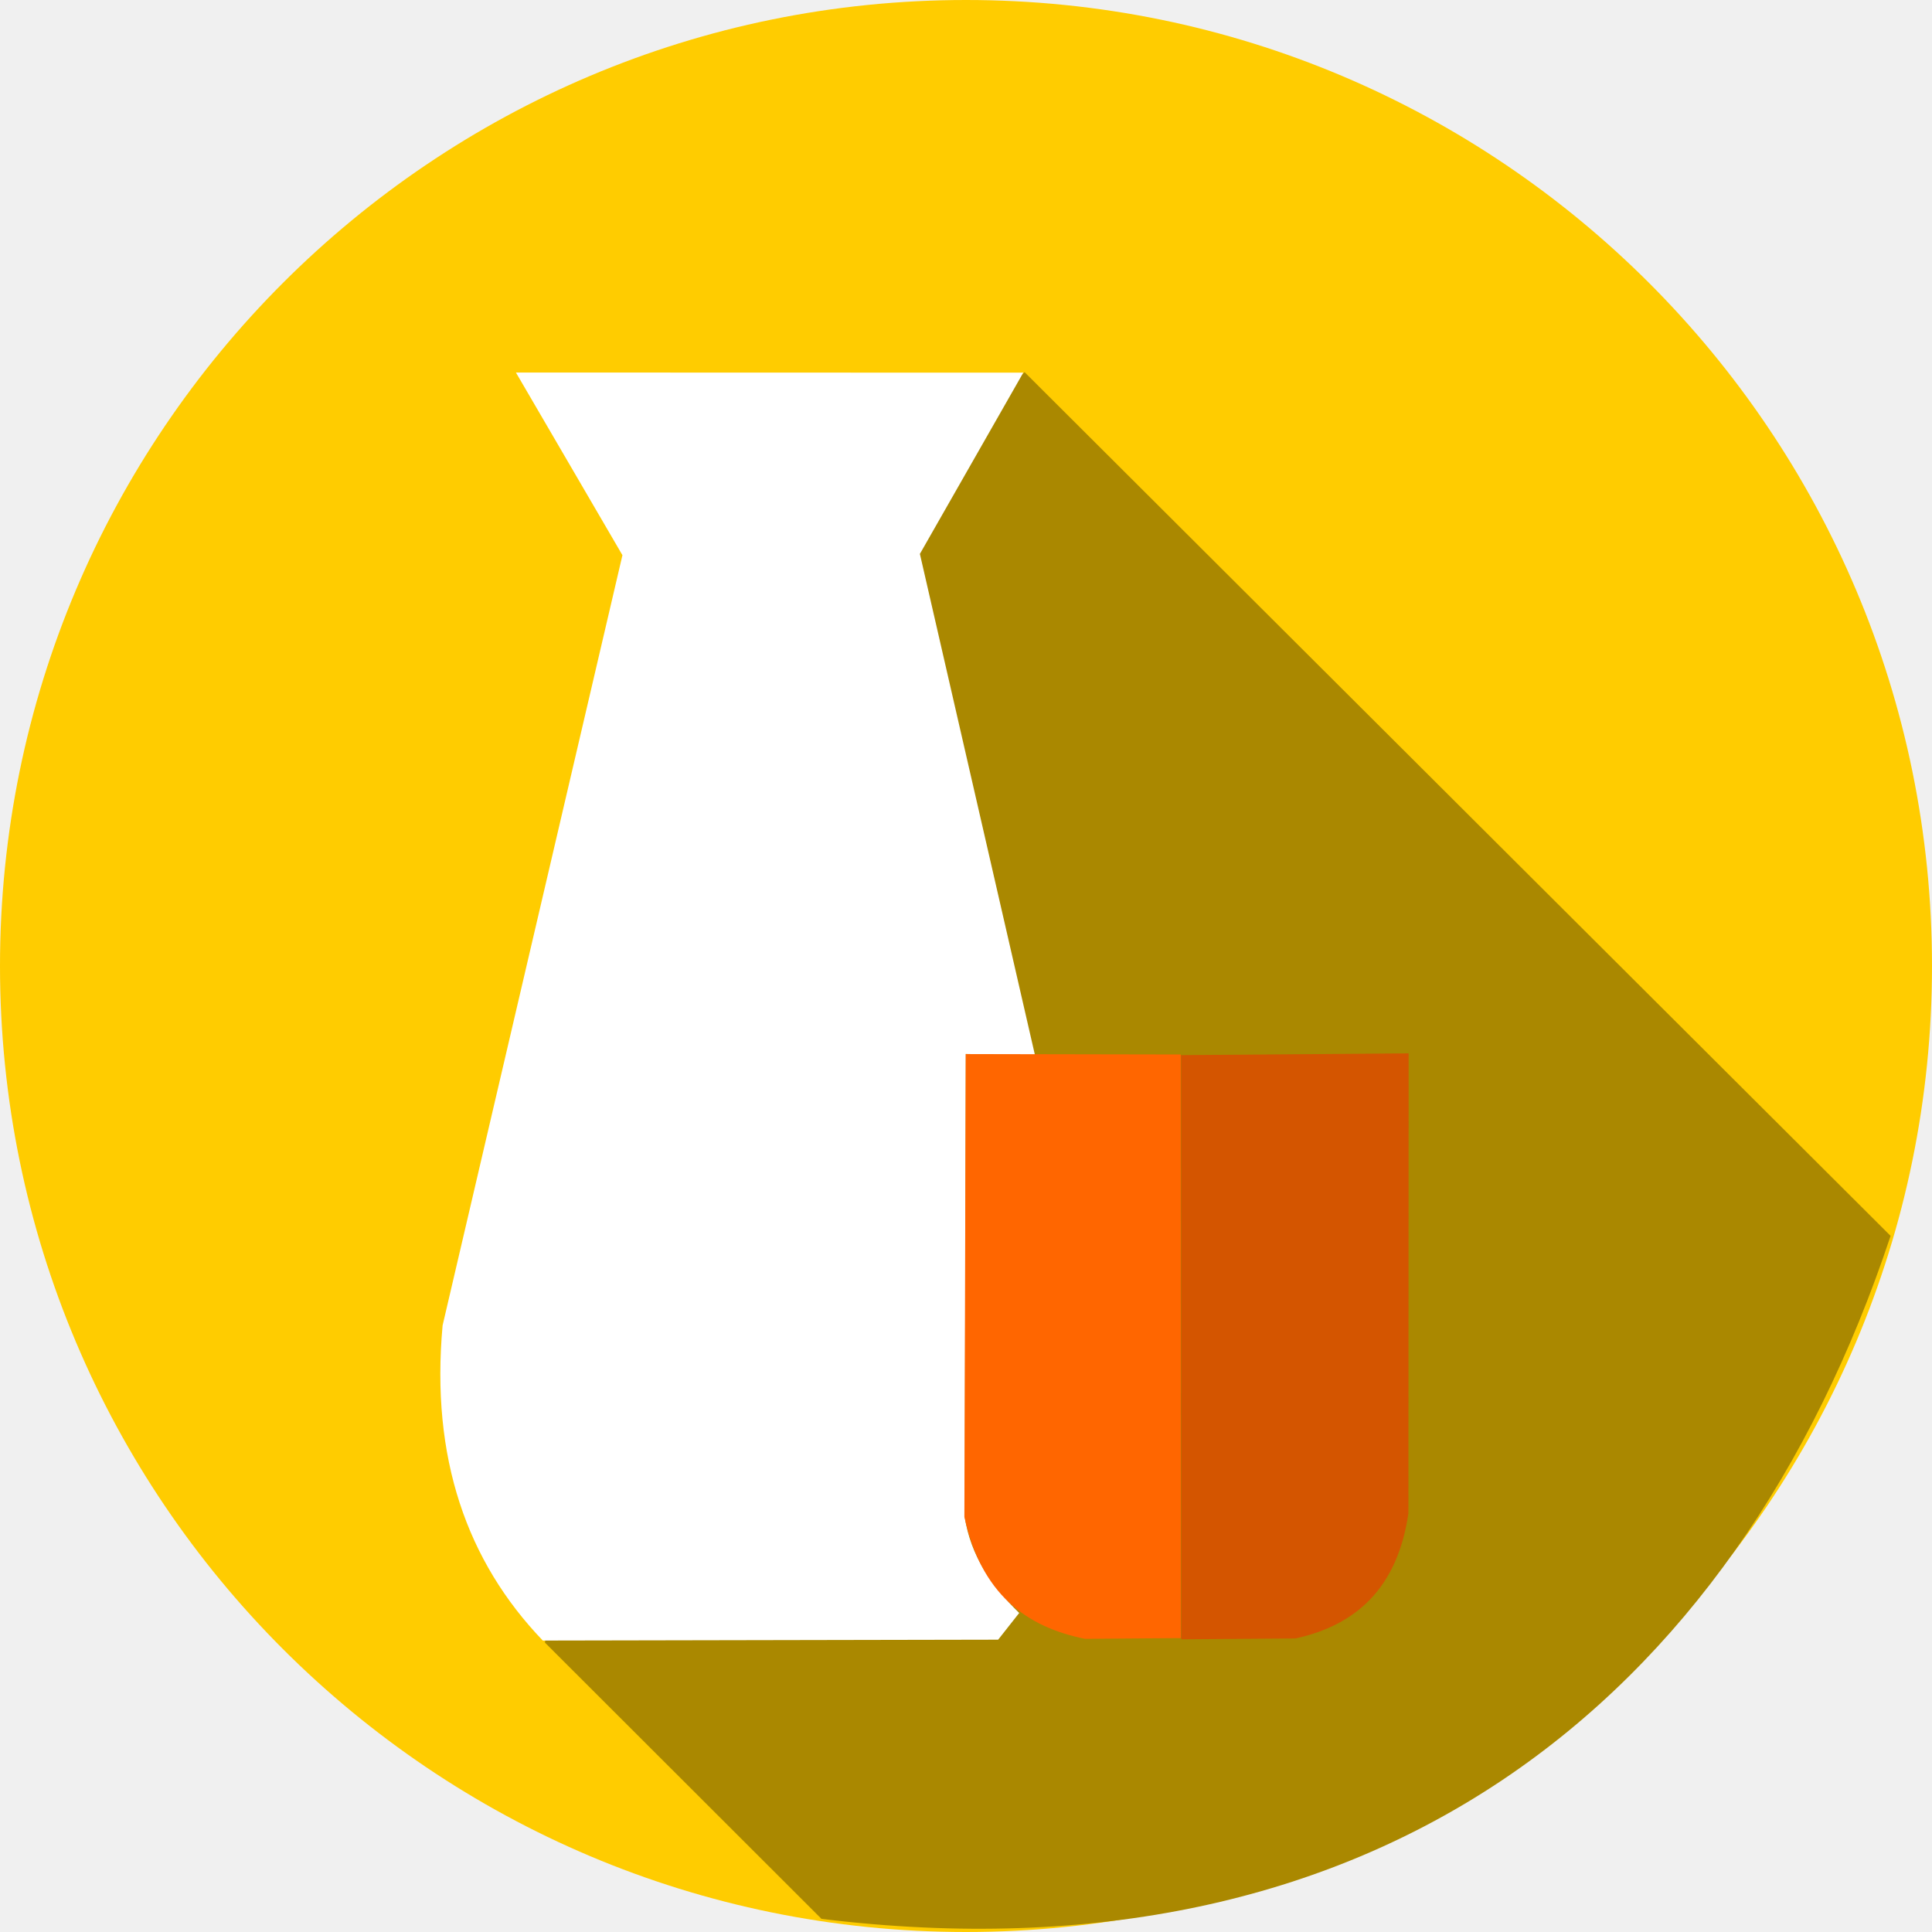
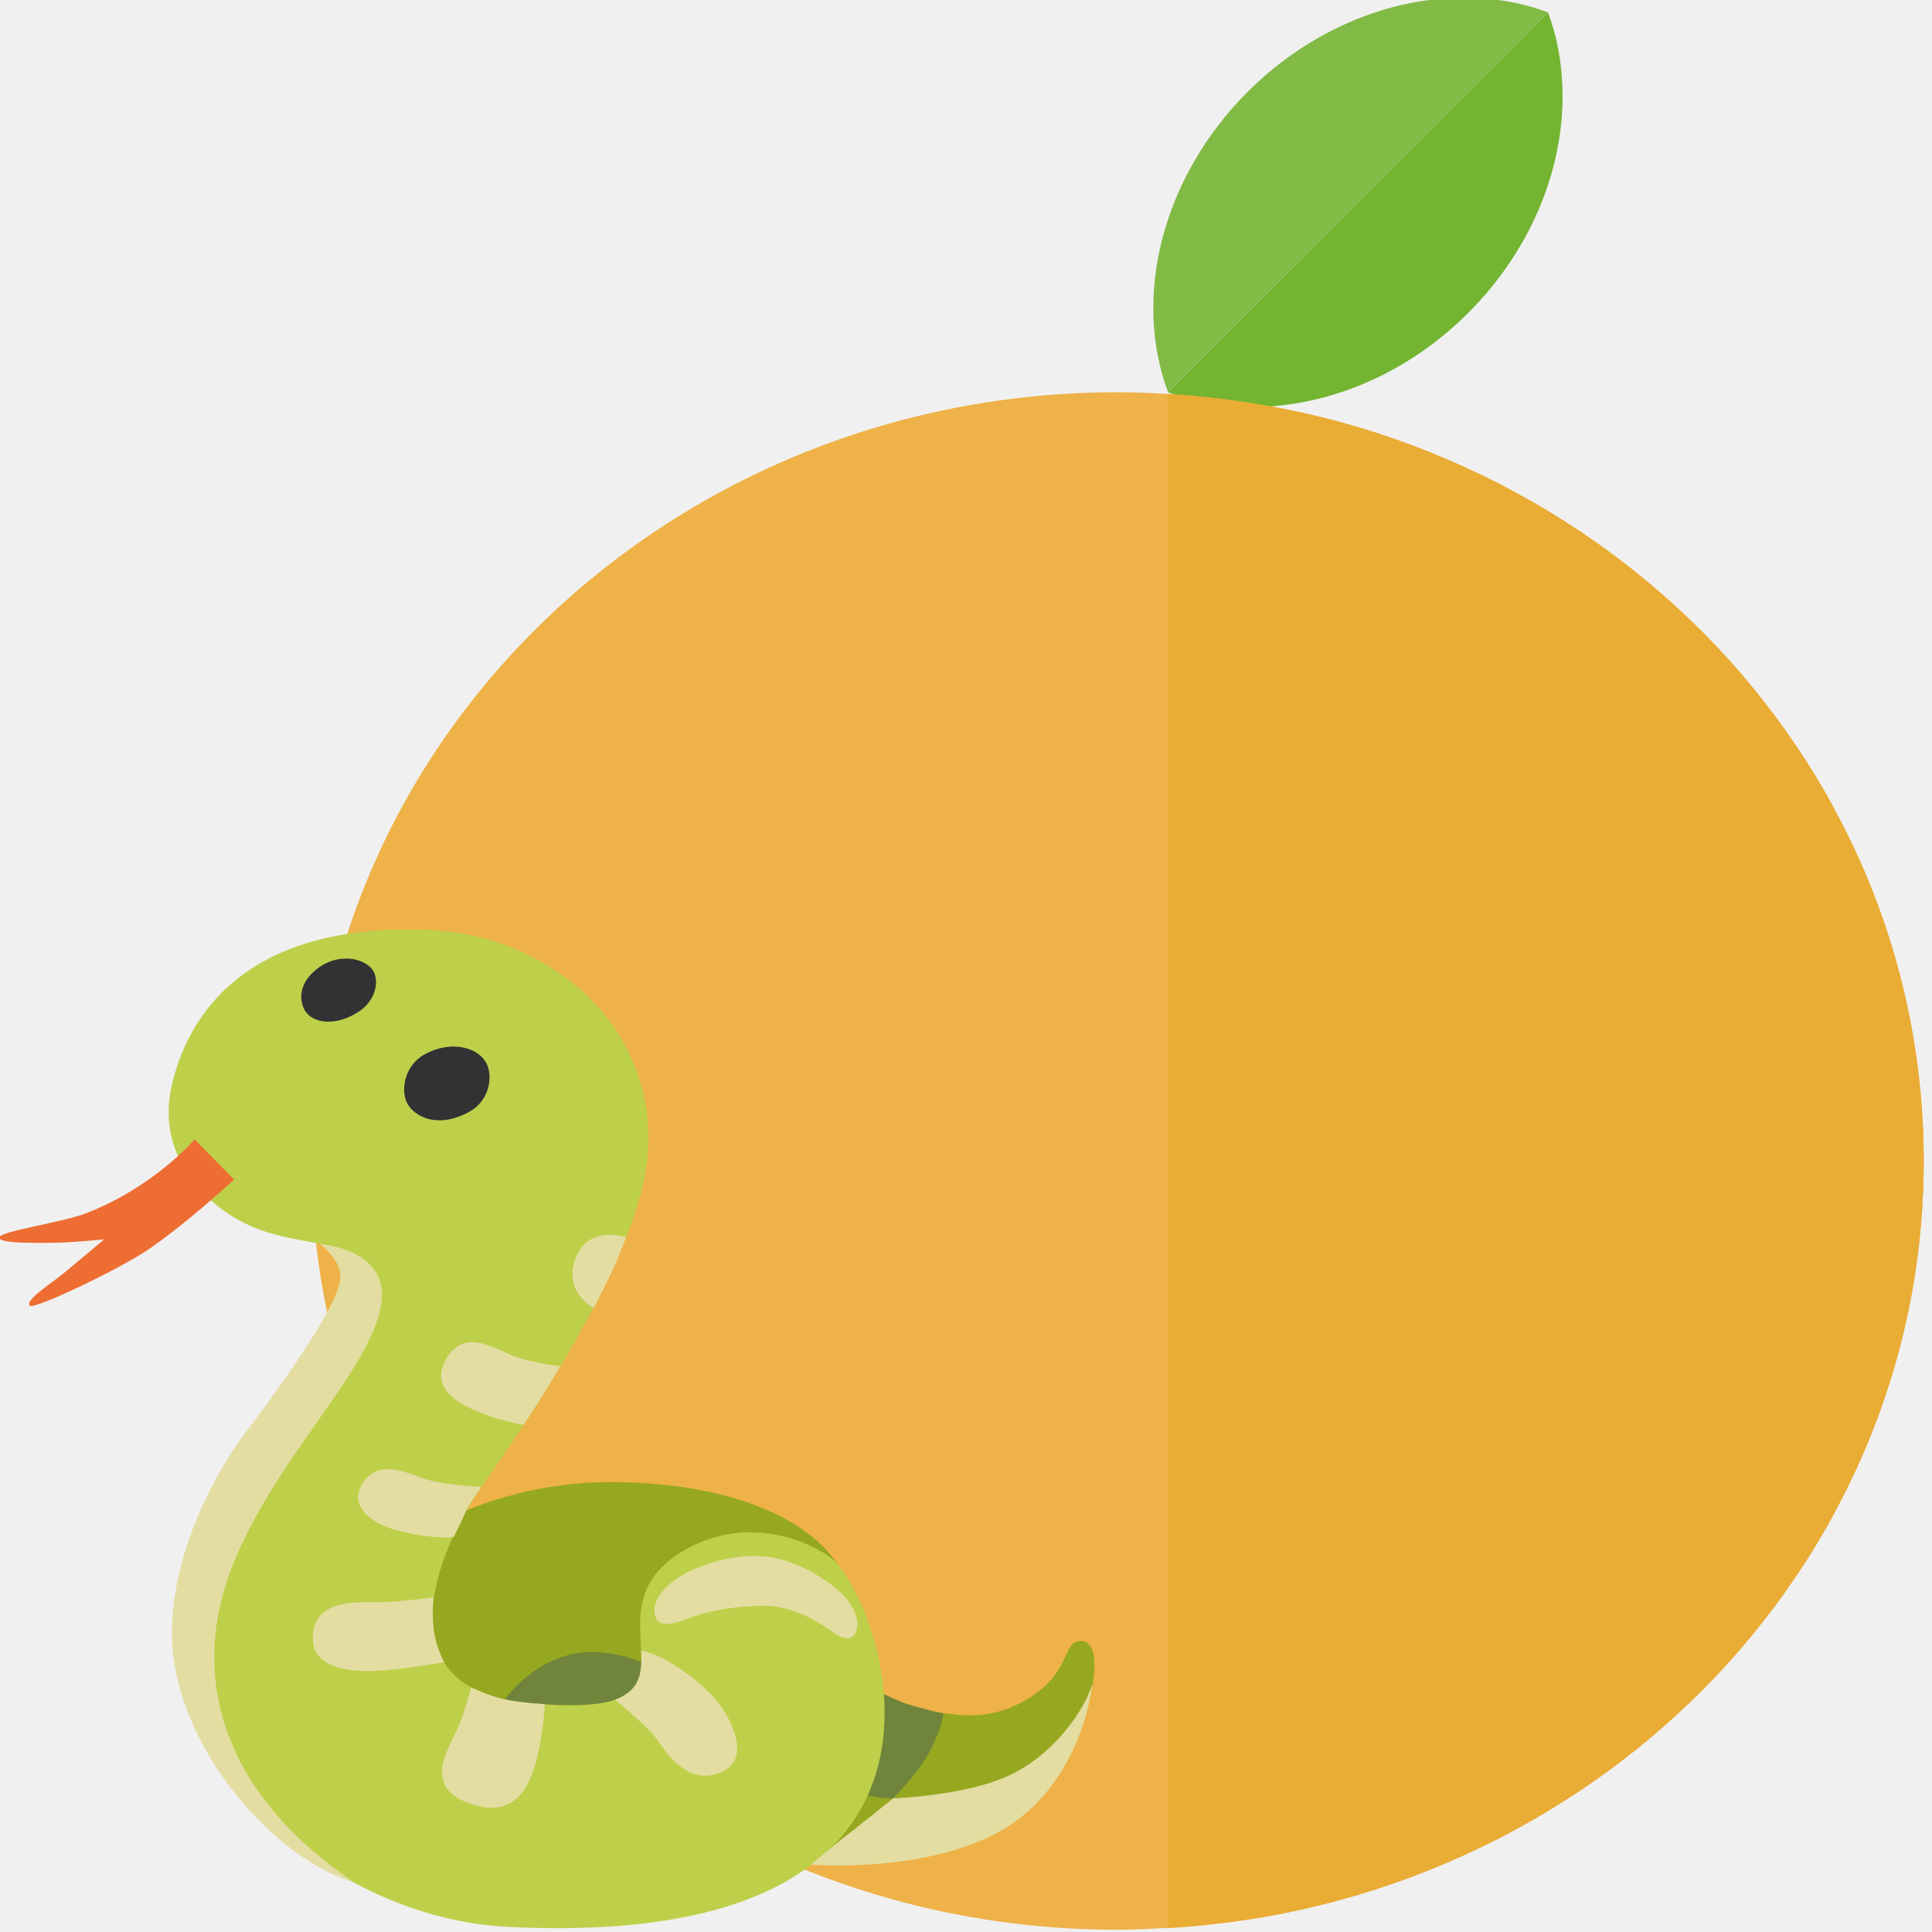
- <svg xmlns="http://www.w3.org/2000/svg" width="512" height="512" viewBox="0 0 512 512" version="1.1" id="svg1" xml:space="preserve">
-   <defs id="defs1" />
-   <circle style="fill:#ffcc00;stroke-width:3.403" id="path4" cx="256" cy="256" r="256" />
-   <path style="display:inline;fill:#aa8800" d="m 144.403,435.296 73.301,73.223 c 145.978,17.799 241.884,-56.346 283.32,-181 L 271.533,98.631 195.01,163.952 Z" id="path5" />
-   <path style="fill:#ffffff" d="m 143.847,434.764 c -20.162,-21.021 -29.738,-48.423 -26.552,-83.519 l 47.658,-204.117 -28.227,-48.406 134.451,0.039 -27.396,48.031 30.503,132.855 -18.327,-0.328 -0.283,122.73 c 1.544,10.241 7.125,18.29 14.424,25.405 l -5.58,7.079 z" id="path1" />
-   <path style="fill:#ff6600" d="m 255.93,279.34 -0.358,122.637 c 4.428,20.404 16.36,29.197 31.95,32.328 l 25.412,-0.192 -0.017,-154.664 z" id="path2" />
-   <path style="fill:#d45500" d="m 313.029,434.429 30.276,-0.224 c 16.107,-3.52 27.055,-13.383 29.936,-33.164 l 0.06,-121.894 -60.293,0.475 z" id="path3" />
+ <svg xmlns="http://www.w3.org/2000/svg" height="800px" width="800px" version="1.1" id="_x34_" viewBox="0 0 512 512" xml:space="preserve">
+   <defs id="defs4" />
+   <g id="g4" transform="translate(82.56149,-0.5939675)">
+     <path style="fill:#eeb248" d="m 427.244,308.272 c 0,22.872 -3.919,44.845 -11.243,65.34 -0.515,1.542 -1.092,3.148 -1.735,4.69 -1.156,3.084 -2.441,6.168 -3.79,9.252 -0.707,1.542 -1.414,3.02 -2.12,4.562 -2.121,4.433 -4.433,8.866 -6.81,13.171 -1.67,2.891 -3.406,5.782 -5.204,8.609 -1.8,2.763 -3.662,5.526 -5.59,8.288 -0.964,1.349 -1.927,2.698 -2.956,4.112 -1.992,2.57 -3.918,5.076 -5.91,7.517 -8.095,9.894 -17.154,19.017 -27.049,27.305 -2.441,2.056 -4.946,4.112 -7.516,6.039 -2.571,1.992 -5.204,3.919 -7.838,5.718 -2.634,1.863 -5.333,3.598 -8.031,5.333 -0.128,0.064 -0.193,0.129 -0.322,0.193 -2.698,1.671 -5.396,3.341 -8.159,4.883 -2.506,1.414 -5.011,2.763 -7.518,4.112 -0.385,0.193 -0.771,0.385 -1.156,0.578 -2.698,1.349 -5.396,2.634 -8.095,3.919 -0.256,0.129 -0.513,0.257 -0.771,0.321 -12.014,5.525 -24.67,9.958 -37.777,13.171 -6.552,1.671 -13.235,3.02 -20.045,3.983 -4.628,0.705 -9.339,1.228 -14.088,1.65 -1.644,0.149 -3.285,0.292 -4.94,0.404 -0.535,0.034 -1.058,0.101 -1.595,0.13 v -0.069 c -4.431,0.268 -8.868,0.518 -13.363,0.518 -34.758,0 -67.524,-7.903 -96.5,-21.973 C 73.564,469.019 38.614,434.133 18.633,391.537 6.617,366.095 0,337.89 0,308.272 0,195.775 95.664,104.544 213.622,104.544 c 4.513,0 8.955,0.197 13.363,0.463 v -0.013 c 0.129,0.013 0.249,0.017 0.373,0.026 0.364,0.022 0.741,0.013 1.104,0.038 6.489,0.385 12.85,1.092 19.145,2.12 2.249,0.257 4.433,0.643 6.618,1.092 1.131,0.191 2.212,0.502 3.329,0.716 3.396,0.654 6.77,1.378 10.098,2.175 13.107,3.212 25.763,7.645 37.777,13.171 2.956,1.349 5.911,2.763 8.866,4.24 0.385,0.193 0.771,0.385 1.156,0.578 2.506,1.349 5.012,2.698 7.518,4.112 2.763,1.542 5.461,3.212 8.159,4.883 0.129,0.064 0.194,0.128 0.322,0.193 2.698,1.735 5.397,3.469 8.031,5.332 2.634,1.799 5.267,3.726 7.838,5.718 2.57,1.927 5.075,3.983 7.516,6.039 9.895,8.288 18.954,17.411 27.049,27.305 1.992,2.441 3.918,4.947 5.91,7.517 1.029,1.413 1.992,2.763 2.956,4.112 1.927,2.763 3.79,5.525 5.59,8.288 1.798,2.827 3.534,5.718 5.204,8.609 2.377,4.305 4.689,8.738 6.81,13.171 0.706,1.542 1.413,3.02 2.12,4.562 1.349,3.084 2.633,6.168 3.79,9.252 0.643,1.542 1.221,3.148 1.735,4.69 1.735,4.754 3.212,9.573 4.497,14.456 0.385,1.285 0.707,2.57 1.027,3.855 3.729,15.097 5.721,30.838 5.721,47.028 z" id="path1" />
+     <g id="g3">
+       <path style="fill:#73b431" d="m 306.587,83.471 c -15.097,15.098 -34.051,23.514 -52.361,24.799 -0.129,0 -0.321,0.064 -0.45,0 -8.61,0.578 -17.09,-0.45 -24.928,-3.148 -0.129,0.064 -0.257,0 -0.385,-0.064 -0.515,-0.129 -0.964,-0.321 -1.478,-0.514 l 93.994,-93.929 6.682,-6.746 c 2.056,5.461 3.277,11.179 3.662,17.09 1.67,21.201 -6.81,44.523 -24.736,62.512 z" id="path2" />
+       <path style="fill:#82ba46" d="m 327.661,3.869 -6.682,6.746 -93.994,93.929 C 217.669,79.616 225.121,47.942 248.057,24.942 266.046,7.017 289.368,-1.464 310.57,0.207 c 5.912,0.385 11.63,1.606 17.091,3.662 z" id="path3" />
+     </g>
+     <path style="fill:#e9ac34" d="M 226.98,104.978 V 511.564 C 338.729,504.982 427.244,416.508 427.244,308.27 427.244,200.034 338.729,111.559 226.98,104.978 Z" id="path4" />
+   </g>
+   <g id="g16" transform="matrix(2.432085,0,0,2.277472,-9.219833,233.4659)">
+     <path d="m 48.65,76.52 c 0,0 8.99,-6.82 22.43,-6.57 19.9,0.38 24.12,9.85 24.12,9.85 l 3.19,15.02 c 0,0 6.01,1.78 7.88,1.97 1.88,0.19 5.54,1.17 9.95,-1.92 4.41,-3.1 3.28,-6.52 5.44,-6.43 2.82,0.12 0.84,9.57 -1.6,12.58 -2.44,3 -13.33,8.73 -17.93,9.95 -4.6,1.22 -6.01,3.14 -10.79,3.24 -4.79,0.09 -16.8,-3.14 -16.8,-3.14 L 48.64,98.87 V 76.52 Z" fill="#96a820" id="path1-3" />
+     <path d="m 58.13,96.23 c 0,0 3.94,-7.04 10.98,-6.48 7.04,0.56 9.57,5.54 9.57,5.54 l -15.58,5.07 z" fill="#70853b" id="path2-6" />
+     <path d="m 94.26,105.34 c 4.97,1.6 6.85,1.41 6.85,1.41 0,0 2.91,-3.1 4.13,-5.73 1.22,-2.63 1.36,-4.13 1.36,-4.13 0,0 -1.92,-0.47 -3.71,-1.03 -1.78,-0.56 -5.35,-2.63 -5.35,-2.63 l -4.13,11.36 z" fill="#70853b" id="path3-7" />
+     <path d="M 50.62,5.71 C 65.26,6.41 77.9,19.46 73.57,36.54 70.33,49.3 59.06,66.18 56.25,70.51 c -5.16,7.98 -10.7,23.46 4.83,25.11 22.21,2.35 5.81,-9.83 16.67,-17.34 5.7,-3.94 12.19,-2.7 16.37,0.3 5.45,3.92 20.62,46.06 -34.91,43.13 C 47.67,121.1 38.5,114.74 33.45,109.88 18.5,95.52 29.97,71.58 30.92,69.48 32.18,66.67 44,51.32 43.16,46.4 42.32,41.47 38.23,42.74 32.6,40.77 26.97,38.8 20.72,32.57 22.46,24.02 24.08,16.06 30.22,4.73 50.62,5.71 Z" fill="#bed04a" id="path4-5" />
+     <path d="m 92.15,114.46 c 0,0 2.72,-2.46 3.66,-3.21 0.94,-0.75 5.3,-4.5 5.3,-4.5 0,0 6.93,-0.25 11.73,-2.25 5.96,-2.49 9.43,-8.73 9.9,-10.93 0.25,-1.19 -0.61,10.7 -9.15,16.47 -8.25,5.57 -21.44,4.42 -21.44,4.42 z" fill="#e4dda2" id="path5" />
+     <path d="m 22.53,86.87 c -0.33,12.53 9.91,25.73 18.79,29.28 4.93,1.97 -15.77,-7.67 -14.08,-28.23 1.34,-16.35 17.81,-30.27 18.16,-39.56 0.21,-5.63 -6.76,-6.12 -6.76,-6.12 0,0 2.16,1.62 2.25,3.73 0.14,3.38 -8.59,15.77 -10.42,18.3 -1.81,2.54 -7.65,11.9 -7.94,22.6 z" fill="#e4dda2" id="path6" />
+     <path d="m 25,30.07 4.32,4.69 c 0.21,-0.29 -4.72,4.71 -9.29,8.07 -3.06,2.25 -12.48,7.07 -12.98,6.59 -0.63,-0.61 2.28,-2.53 3.87,-3.94 1.21,-1.07 4.22,-3.78 4.22,-3.78 0,0 -3.71,0.4 -5.49,0.4 -1.78,0 -6.33,0.14 -5.91,-0.7 0.33,-0.66 6.88,-1.7 9.34,-2.7 C 20.49,35.7 25,30.07 25,30.07 Z" fill="#ee6d33" id="path7" />
+     <path d="M 42.88,15.21 C 40.31,17 37.81,16.55 37,15.05 c -0.6,-1.12 -0.77,-3.24 1.6,-5.03 2.09,-1.58 4.77,-1.1 5.75,0.26 0.82,1.15 0.48,3.58 -1.47,4.93 z" fill="#323234" id="path8" />
+     <path d="m 54.91,26.87 c -3.07,1.8 -5.56,0.87 -6.62,-0.76 -0.86,-1.33 -0.66,-4.53 1.83,-5.97 2.58,-1.5 5.44,-0.96 6.54,0.83 0.92,1.5 0.59,4.53 -1.75,5.9 z" fill="#323234" id="path9" />
+     <path d="m 66.67,43.49 c -1.83,4.25 1.83,6.22 1.83,6.22 0,0 1.43,-3.05 2.04,-4.43 0.75,-1.71 1.48,-3.84 1.48,-3.84 0,0 -3.89,-1.35 -5.35,2.05 z" fill="#e4dda2" id="path10" />
+     <path d="m 64.84,56.46 c 0,0 -2.53,-0.28 -4.79,-1.06 -2.05,-0.71 -5.5,-3.6 -7.6,0.14 -1.94,3.45 1.31,5.35 3.87,6.41 2.39,0.99 4.54,1.34 4.54,1.34 0,0 1.64,-2.75 2.11,-3.52 0.47,-0.77 1.87,-3.31 1.87,-3.31 z" fill="#e4dda2" id="path11" />
+     <path d="m 56.25,70.52 c 0,0 -3.38,-0.19 -5.56,-0.75 -1.91,-0.49 -5.4,-2.82 -7.32,0.21 -1.71,2.7 0.77,4.84 4.08,5.7 3.66,0.95 5.77,0.67 5.77,0.67 0,0 0.88,-1.79 1.23,-2.78 0.37,-1.01 1.8,-3.05 1.8,-3.05 z" fill="#e4dda2" id="path12" />
+     <path d="m 51.02,83.37 c 0,0 -4.08,0.56 -6.05,0.56 -2.04,0 -7.2,-0.48 -7.09,4.27 0.09,4.08 5.62,3.74 7.04,3.71 2.02,-0.05 7.29,-1 7.29,-1 0,0 -0.9,-1.6 -1.16,-3.84 -0.2,-1.64 -0.03,-3.7 -0.03,-3.7 z" fill="#e4dda2" id="path13" />
+     <path d="m 55.12,93.84 c 0,0 -0.66,2.97 -1.62,5.14 -1.06,2.39 -3.52,6.48 1.48,8.38 4.62,1.76 6.48,-1.55 7.32,-5.28 0.78,-3.47 0.84,-6.3 0.84,-6.3 0,0 -2.44,-0.11 -4.46,-0.57 -1.62,-0.39 -3.56,-1.37 -3.56,-1.37 z" fill="#e4dda2" id="path14" />
+     <path d="m 70.82,95.27 c 0,0 3.31,2.89 4.36,4.36 1.06,1.48 3.47,5.94 7.32,4.01 3.38,-1.69 0.65,-6.85 -0.99,-8.73 -1.37,-1.57 -3.45,-3.28 -5.42,-4.41 -1.32,-0.75 -2.44,-0.94 -2.44,-0.94 0,0 0.23,2.06 -0.38,3.52 -0.64,1.57 -2.45,2.19 -2.45,2.19 z" fill="#e4dda2" id="path15" />
+     <path d="m 75.19,85.53 c 0.34,1.16 1.35,1.21 3.59,0.28 2.39,-0.99 5.63,-1.48 8.31,-1.48 3.17,0 6.26,2.11 7.39,3.03 1.13,0.92 2.49,1.24 2.7,-0.52 0.21,-1.76 -1.06,-3.73 -3.52,-5.49 -1.5,-1.07 -4.18,-2.72 -7.34,-2.79 -3.37,-0.07 -6.48,1.13 -8.45,2.39 -1.22,0.79 -3.25,2.68 -2.68,4.58 z" fill="#e4dda2" id="path16" />
+   </g>
</svg>
